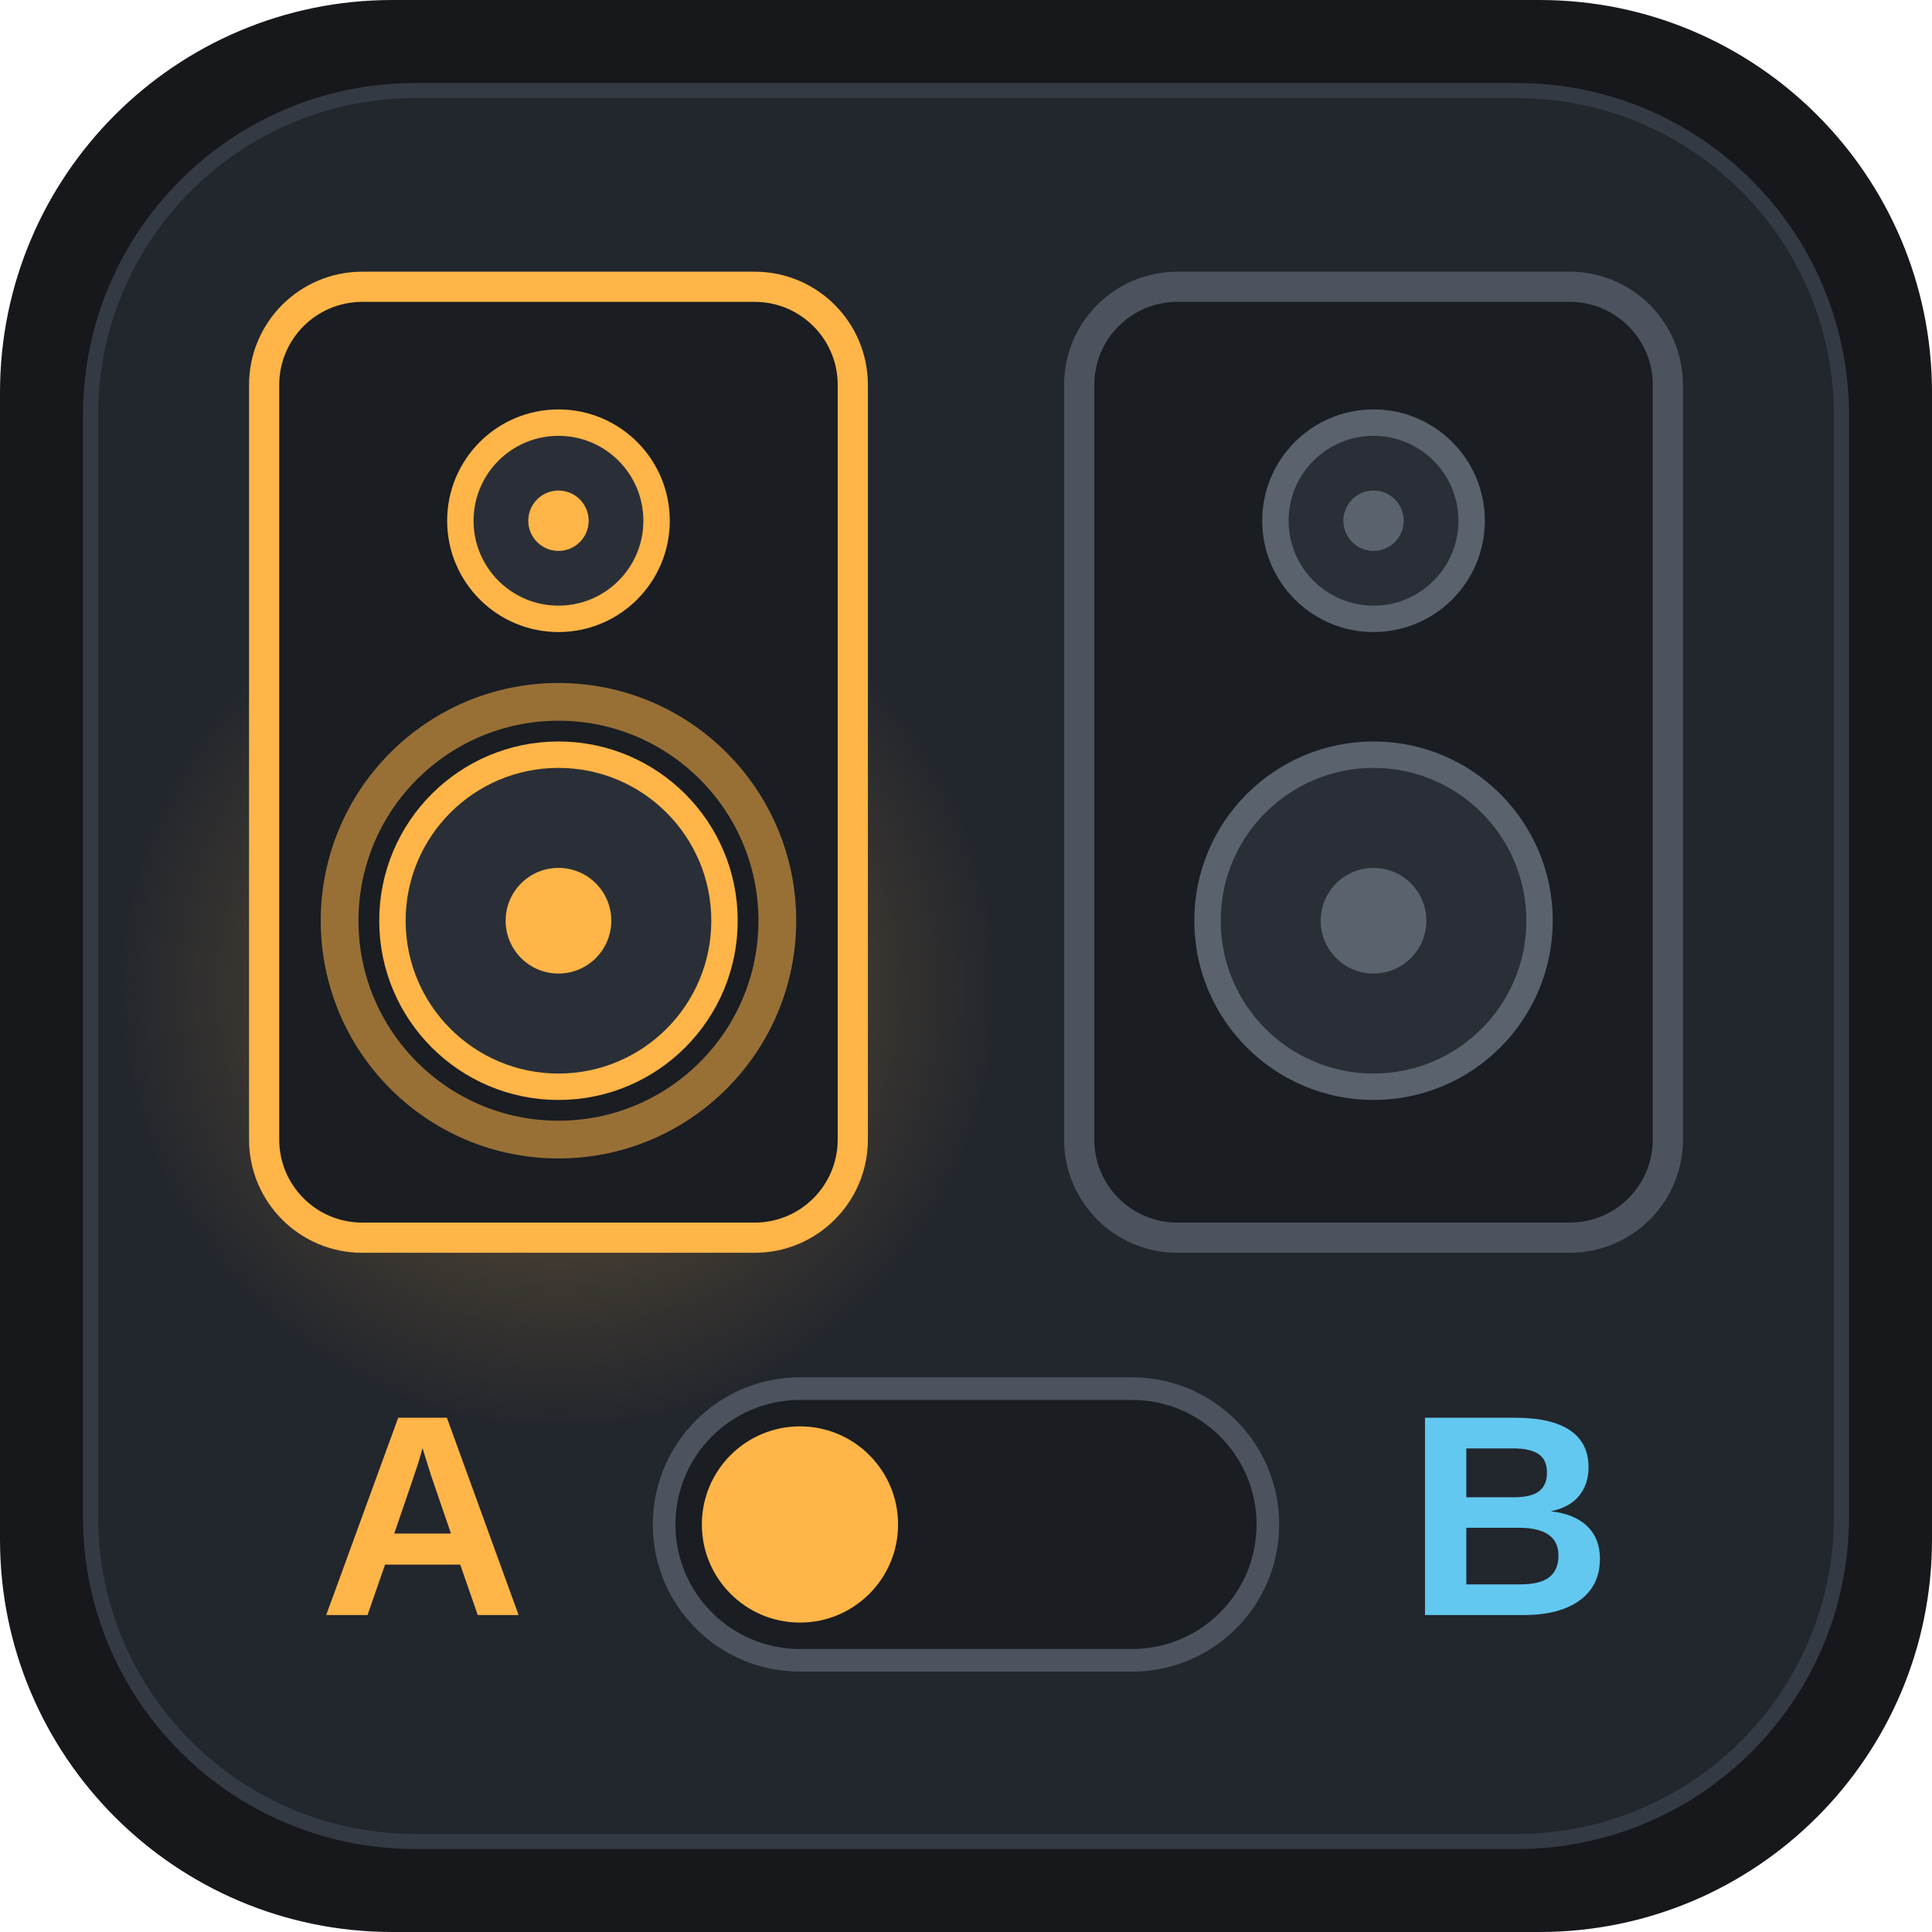
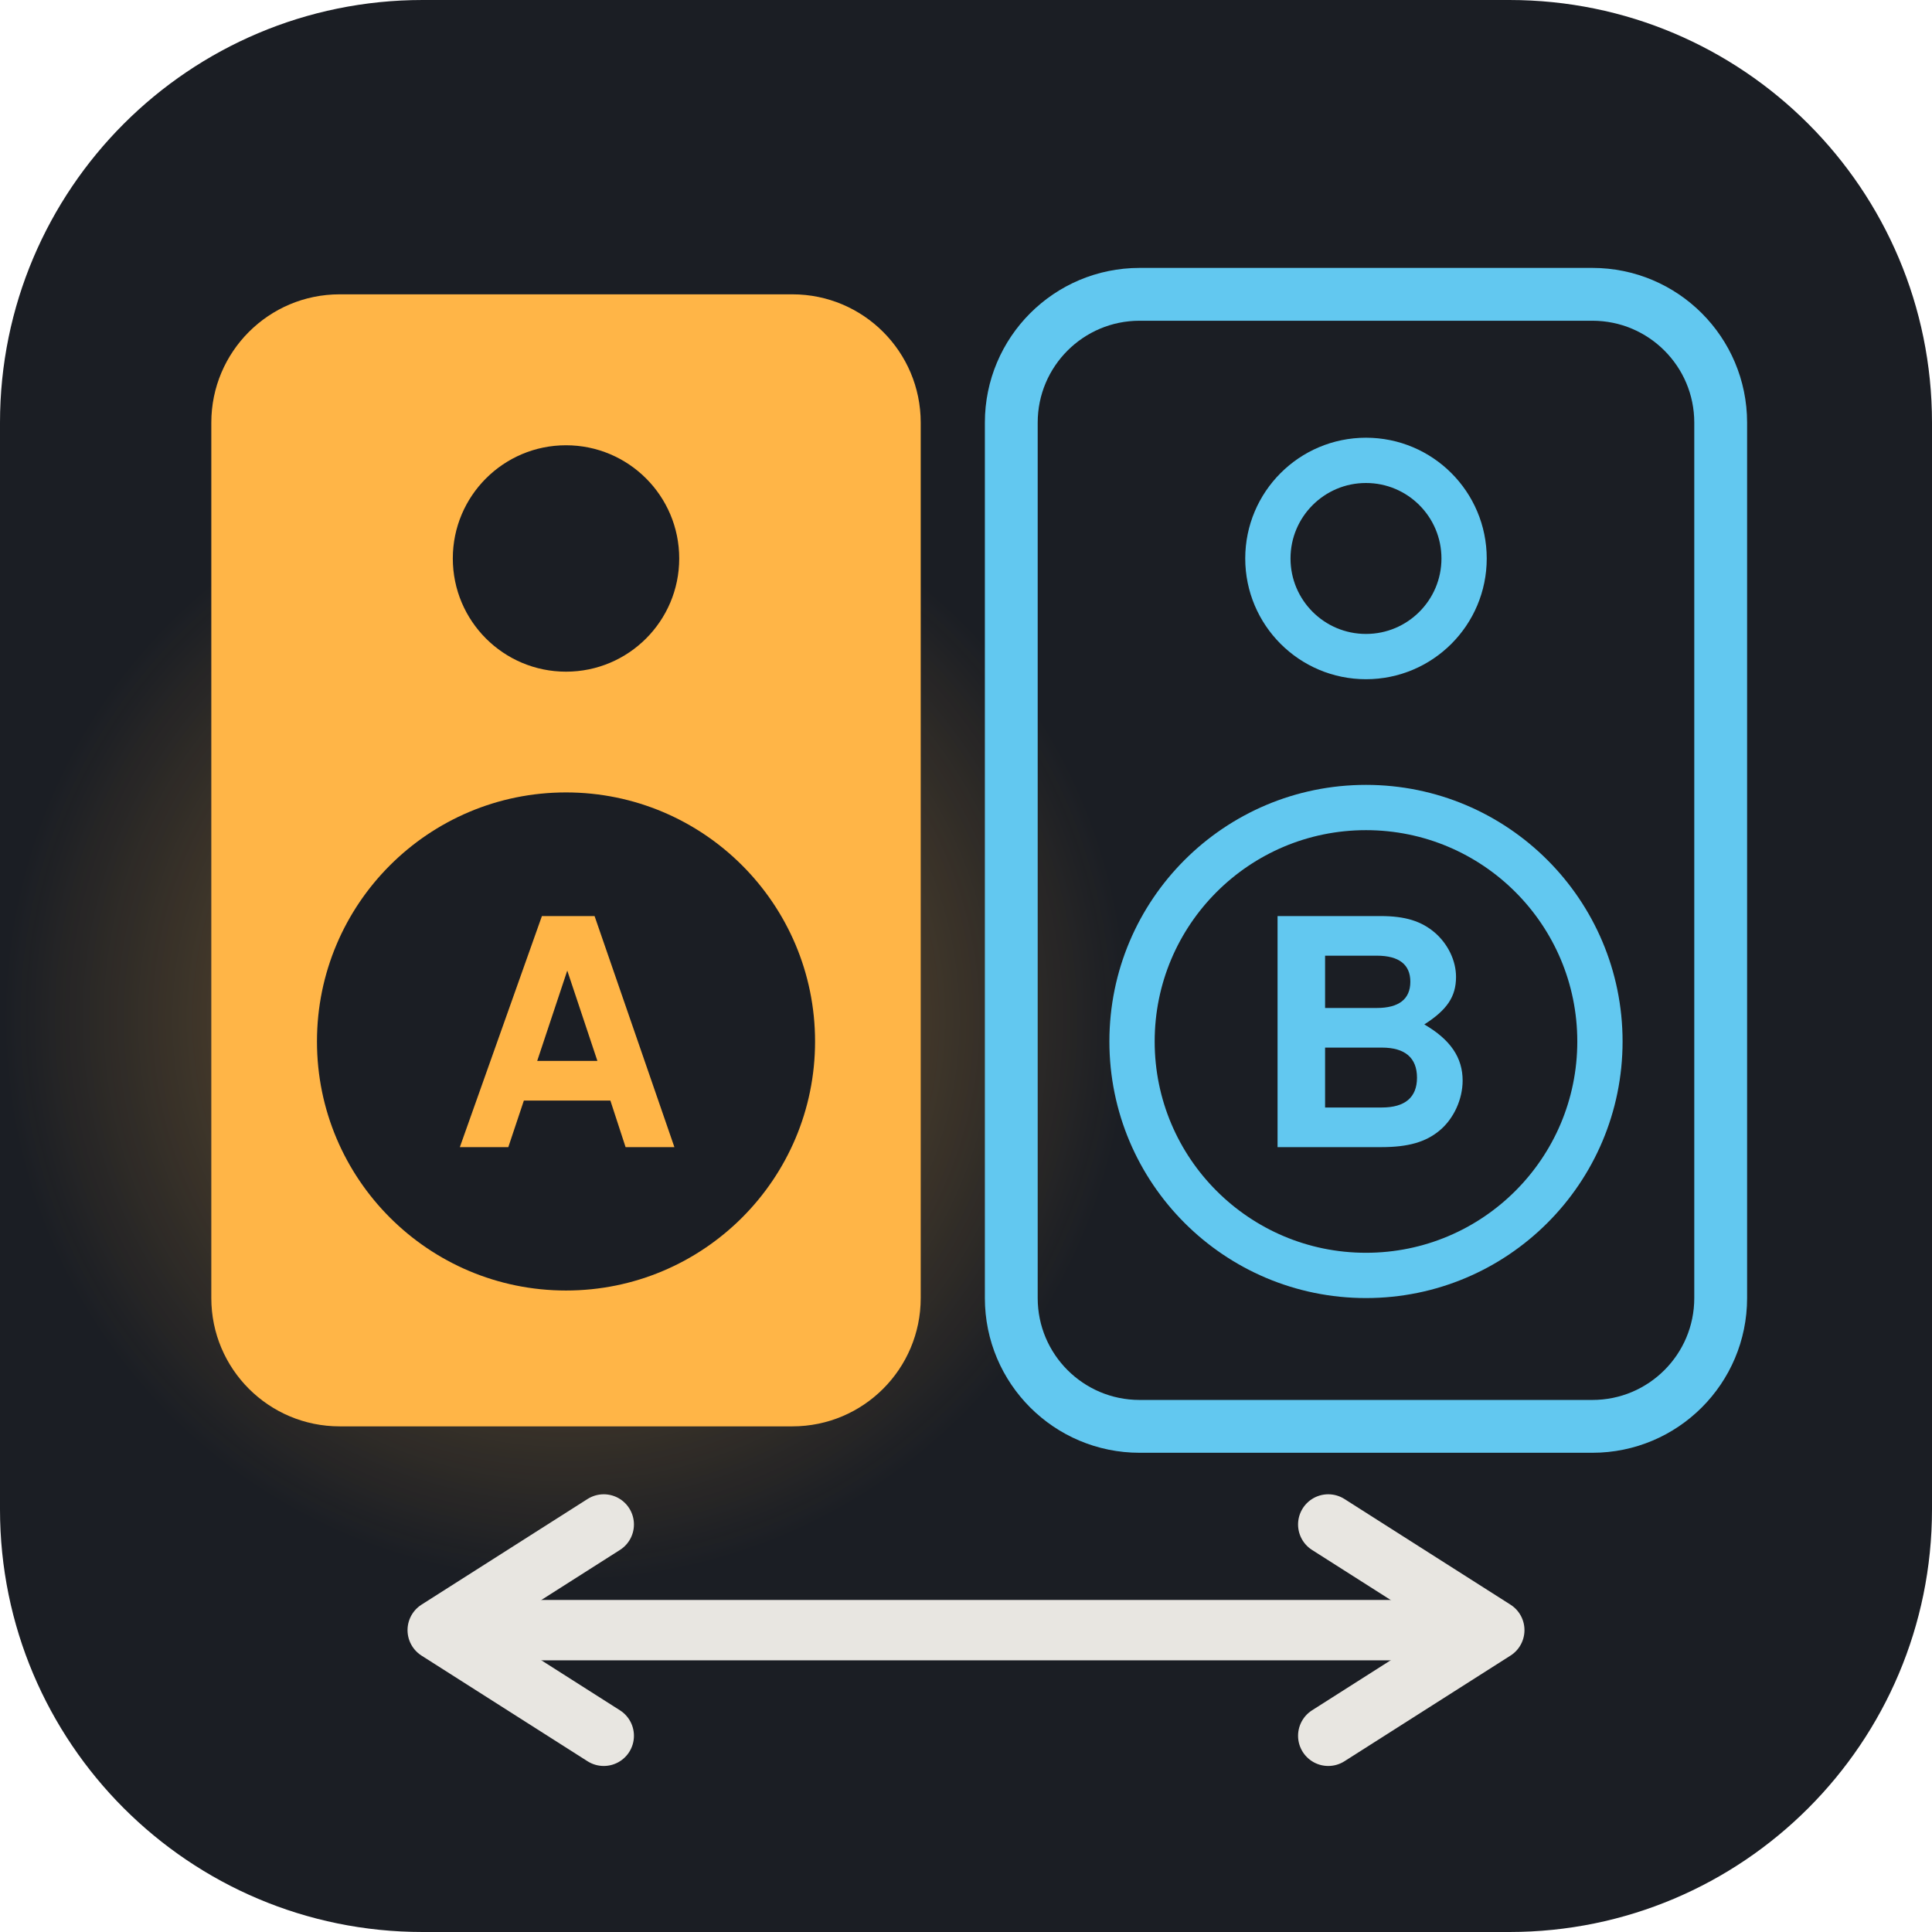
<svg xmlns="http://www.w3.org/2000/svg" viewBox="0 0 512 512">
+   <rect width="512" height="512" rx="112" fill="#1b1e24" />
  <defs>
-     <radialGradient id="glowA" cx="0.5" cy="0.5" r="0.5">
-       <stop offset="0" stop-color="#ffb547" stop-opacity=".35" />
+     <radialGradient id="g" cx=".5" cy=".5" r=".5">
+       <stop offset="0" stop-color="#ffb547" stop-opacity=".45" />
      <stop offset="1" stop-color="#ffb547" stop-opacity="0" />
    </radialGradient>
  </defs>
-   <rect width="512" height="512" rx="104" fill="#16181c" />
-   <rect x="24" y="24" width="464" height="464" rx="86" fill="#22262d" stroke="#343a44" stroke-width="4" />
-   <circle cx="148" cy="262" r="118" fill="url(#glowA)" />
-   <rect x="70" y="76" width="156" height="252" rx="26" fill="#1a1d22" stroke="#ffb547" stroke-width="8" />
-   <circle cx="148" cy="138" r="26" fill="#2a2f37" stroke="#ffb547" stroke-width="7" />
-   <circle cx="148" cy="138" r="8" fill="#ffb547" />
-   <circle cx="148" cy="244" r="58" fill="none" stroke="#ffb547" stroke-width="10" opacity=".55" />
-   <circle cx="148" cy="244" r="44" fill="#2a2f37" stroke="#ffb547" stroke-width="7" />
-   <circle cx="148" cy="244" r="14" fill="#ffb547" />
-   <rect x="286" y="76" width="156" height="252" rx="26" fill="#1a1d22" stroke="#4c535e" stroke-width="8" />
-   <circle cx="364" cy="138" r="26" fill="#2a2f37" stroke="#5a626e" stroke-width="7" />
-   <circle cx="364" cy="138" r="8" fill="#5a626e" />
-   <circle cx="364" cy="244" r="44" fill="#2a2f37" stroke="#5a626e" stroke-width="7" />
-   <circle cx="364" cy="244" r="14" fill="#5a626e" />
-   <text x="112" y="428" font-family="Arial Rounded MT Bold, Helvetica Neue, Arial, sans-serif" font-weight="800" font-size="76" fill="#ffb547" text-anchor="middle">A</text>
-   <text x="400" y="428" font-family="Arial Rounded MT Bold, Helvetica Neue, Arial, sans-serif" font-weight="800" font-size="76" fill="#62c8f0" text-anchor="middle">B</text>
-   <rect x="176" y="368" width="160" height="72" rx="36" fill="#1a1d22" stroke="#4c535e" stroke-width="6" />
-   <circle cx="212" cy="404" r="26" fill="#ffb547" />
+   <circle cx="150" cy="270" r="150" fill="url(#g)" />
+   <rect x="56" y="78" width="188" height="300" rx="34" fill="#ffb547" />
+   <circle cx="150" cy="148" r="30" fill="#1b1e24" />
+   <circle cx="150" cy="276" r="66" fill="#1b1e24" />
+   <text x="150" y="304" font-family="Arial Rounded MT Bold, Helvetica, Arial, sans-serif" font-weight="900" font-size="84" fill="#ffb547" text-anchor="middle">A</text>
+   <rect x="268" y="78" width="188" height="300" rx="34" fill="none" stroke="#62c8f0" stroke-width="14" />
+   <circle cx="362" cy="148" r="26" fill="none" stroke="#62c8f0" stroke-width="12" />
+   <circle cx="362" cy="276" r="62" fill="none" stroke="#62c8f0" stroke-width="12" />
+   <text x="362" y="304" font-family="Arial Rounded MT Bold, Helvetica, Arial, sans-serif" font-weight="900" font-size="84" fill="#62c8f0" text-anchor="middle">B</text>
+   <path d="M120 432 H392" stroke="#e8e6e1" stroke-width="16" stroke-linecap="round" />
+   <path d="M352 404 L396 432 L352 460" fill="none" stroke="#e8e6e1" stroke-width="16" stroke-linecap="round" stroke-linejoin="round" />
+   <path d="M160 404 L116 432 L160 460" fill="none" stroke="#e8e6e1" stroke-width="16" stroke-linecap="round" stroke-linejoin="round" />
</svg>
